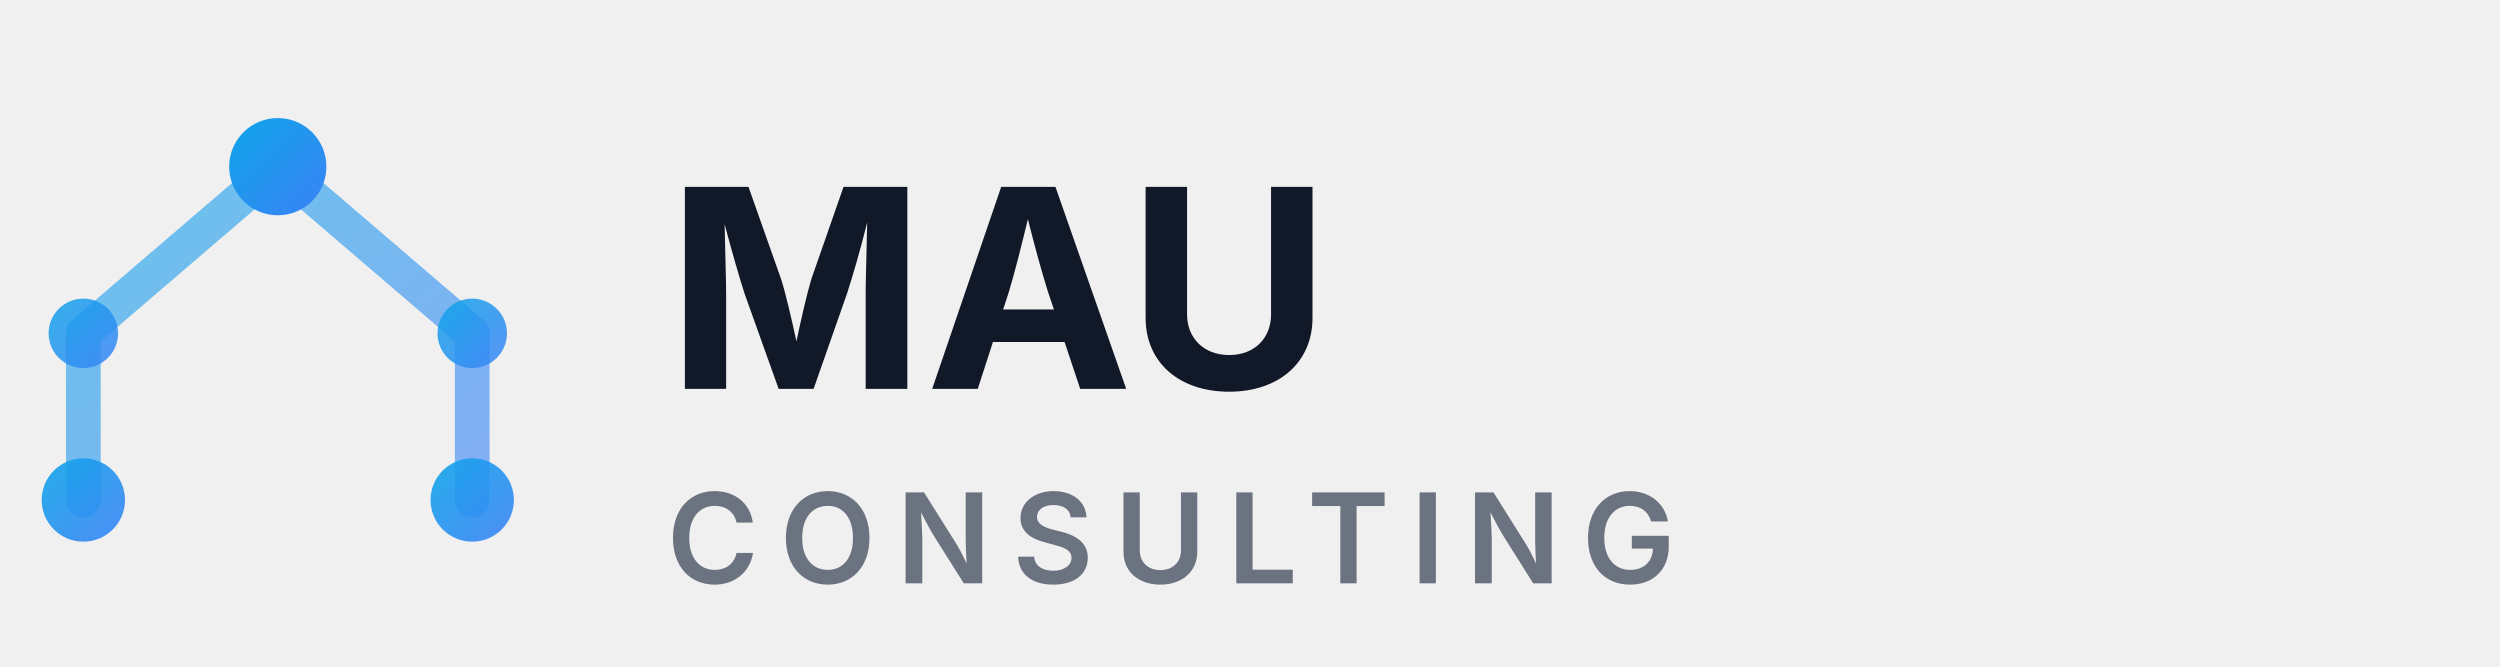
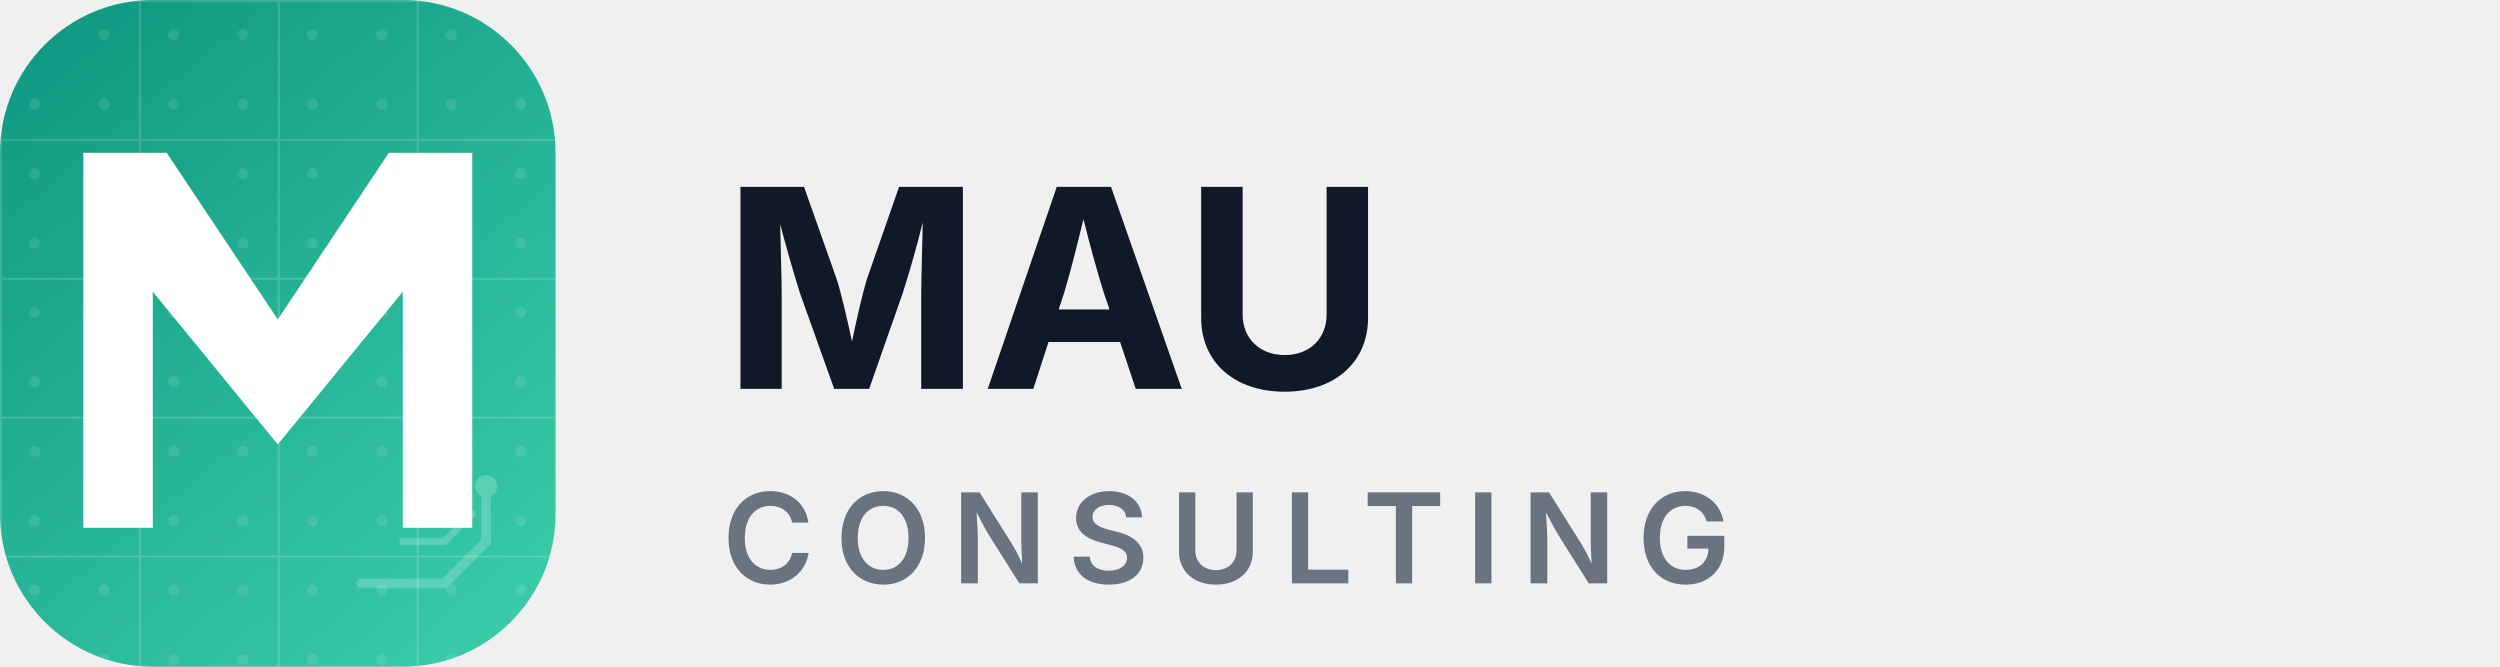
<svg xmlns="http://www.w3.org/2000/svg" width="180" height="48" viewBox="0 0 180 48" fill="none">
  <defs>
-     <linearGradient id="logoGradientLight" x1="0%" y1="0%" x2="100%" y2="100%">
-       <stop offset="0%" style="stop-color:#0ea5e9;stop-opacity:1" />
-       <stop offset="100%" style="stop-color:#3b82f6;stop-opacity:1" />
+     <linearGradient id="bg" x1="0" y1="0" x2="40" y2="48" gradientUnits="userSpaceOnUse">
+       <stop stop-color="#0d9680" />
+       <stop offset="1" stop-color="#3dcfab" />
    </linearGradient>
+     <pattern id="grid" width="10" height="10" patternUnits="userSpaceOnUse">
+       <path d="M10 0H0V10" fill="none" stroke="white" stroke-width="0.3" opacity="0.15" />
+     </pattern>
+     <pattern id="dots" width="5" height="5" patternUnits="userSpaceOnUse">
+       <circle cx="2.5" cy="2.5" r="0.4" fill="white" opacity="0.1" />
+     </pattern>
  </defs>
-   <g transform="translate(0, 0)">
-     <path d="M6 36 L6 24 L20 12 L34 24 L34 36" stroke="url(#logoGradientLight)" stroke-width="2.5" stroke-linecap="round" stroke-linejoin="round" fill="none" opacity="0.6" />
-     <circle cx="6" cy="36" r="3" fill="url(#logoGradientLight)" opacity="0.9" />
-     <circle cx="6" cy="24" r="2.5" fill="url(#logoGradientLight)" opacity="0.85" />
-     <circle cx="20" cy="12" r="3.5" fill="url(#logoGradientLight)" />
-     <circle cx="34" cy="24" r="2.5" fill="url(#logoGradientLight)" opacity="0.85" />
-     <circle cx="34" cy="36" r="3" fill="url(#logoGradientLight)" opacity="0.9" />
+   <g>
+     <rect width="40" height="48" rx="11" fill="url(#bg)" />
+     <rect width="40" height="48" rx="11" fill="url(#grid)" />
+     <rect width="40" height="48" rx="11" fill="url(#dots)" />
+     <g opacity="0.2">
+       <path d="M26 42 h6 l3 -3 v-4" stroke="white" stroke-width="0.7" stroke-linecap="round" fill="none" />
+       <path d="M29 39 h3 l2 -2" stroke="white" stroke-width="0.5" stroke-linecap="round" fill="none" />
+       <circle cx="35" cy="35" r="0.8" fill="white" />
+     </g>
+     <path d="M6 38 V11 L12 11 L20 23 L28 11 L34 11 V38 H29 V21 L20 32 L11 21 V38 Z" fill="white" />
  </g>
-   <text x="48" y="28" font-family="system-ui, -apple-system, sans-serif" font-size="20" font-weight="700" fill="#111827">MAU</text>
-   <text x="48" y="42" font-family="system-ui, -apple-system, sans-serif" font-size="9" font-weight="600" letter-spacing="1.5" fill="#6b7280">CONSULTING</text>
+   <text x="52" y="28" font-family="system-ui, -apple-system, sans-serif" font-size="20" font-weight="700" fill="#111827">MAU</text>
+   <text x="52" y="42" font-family="system-ui, -apple-system, sans-serif" font-size="9" font-weight="600" letter-spacing="1.5" fill="#6b7280">CONSULTING</text>
</svg>
